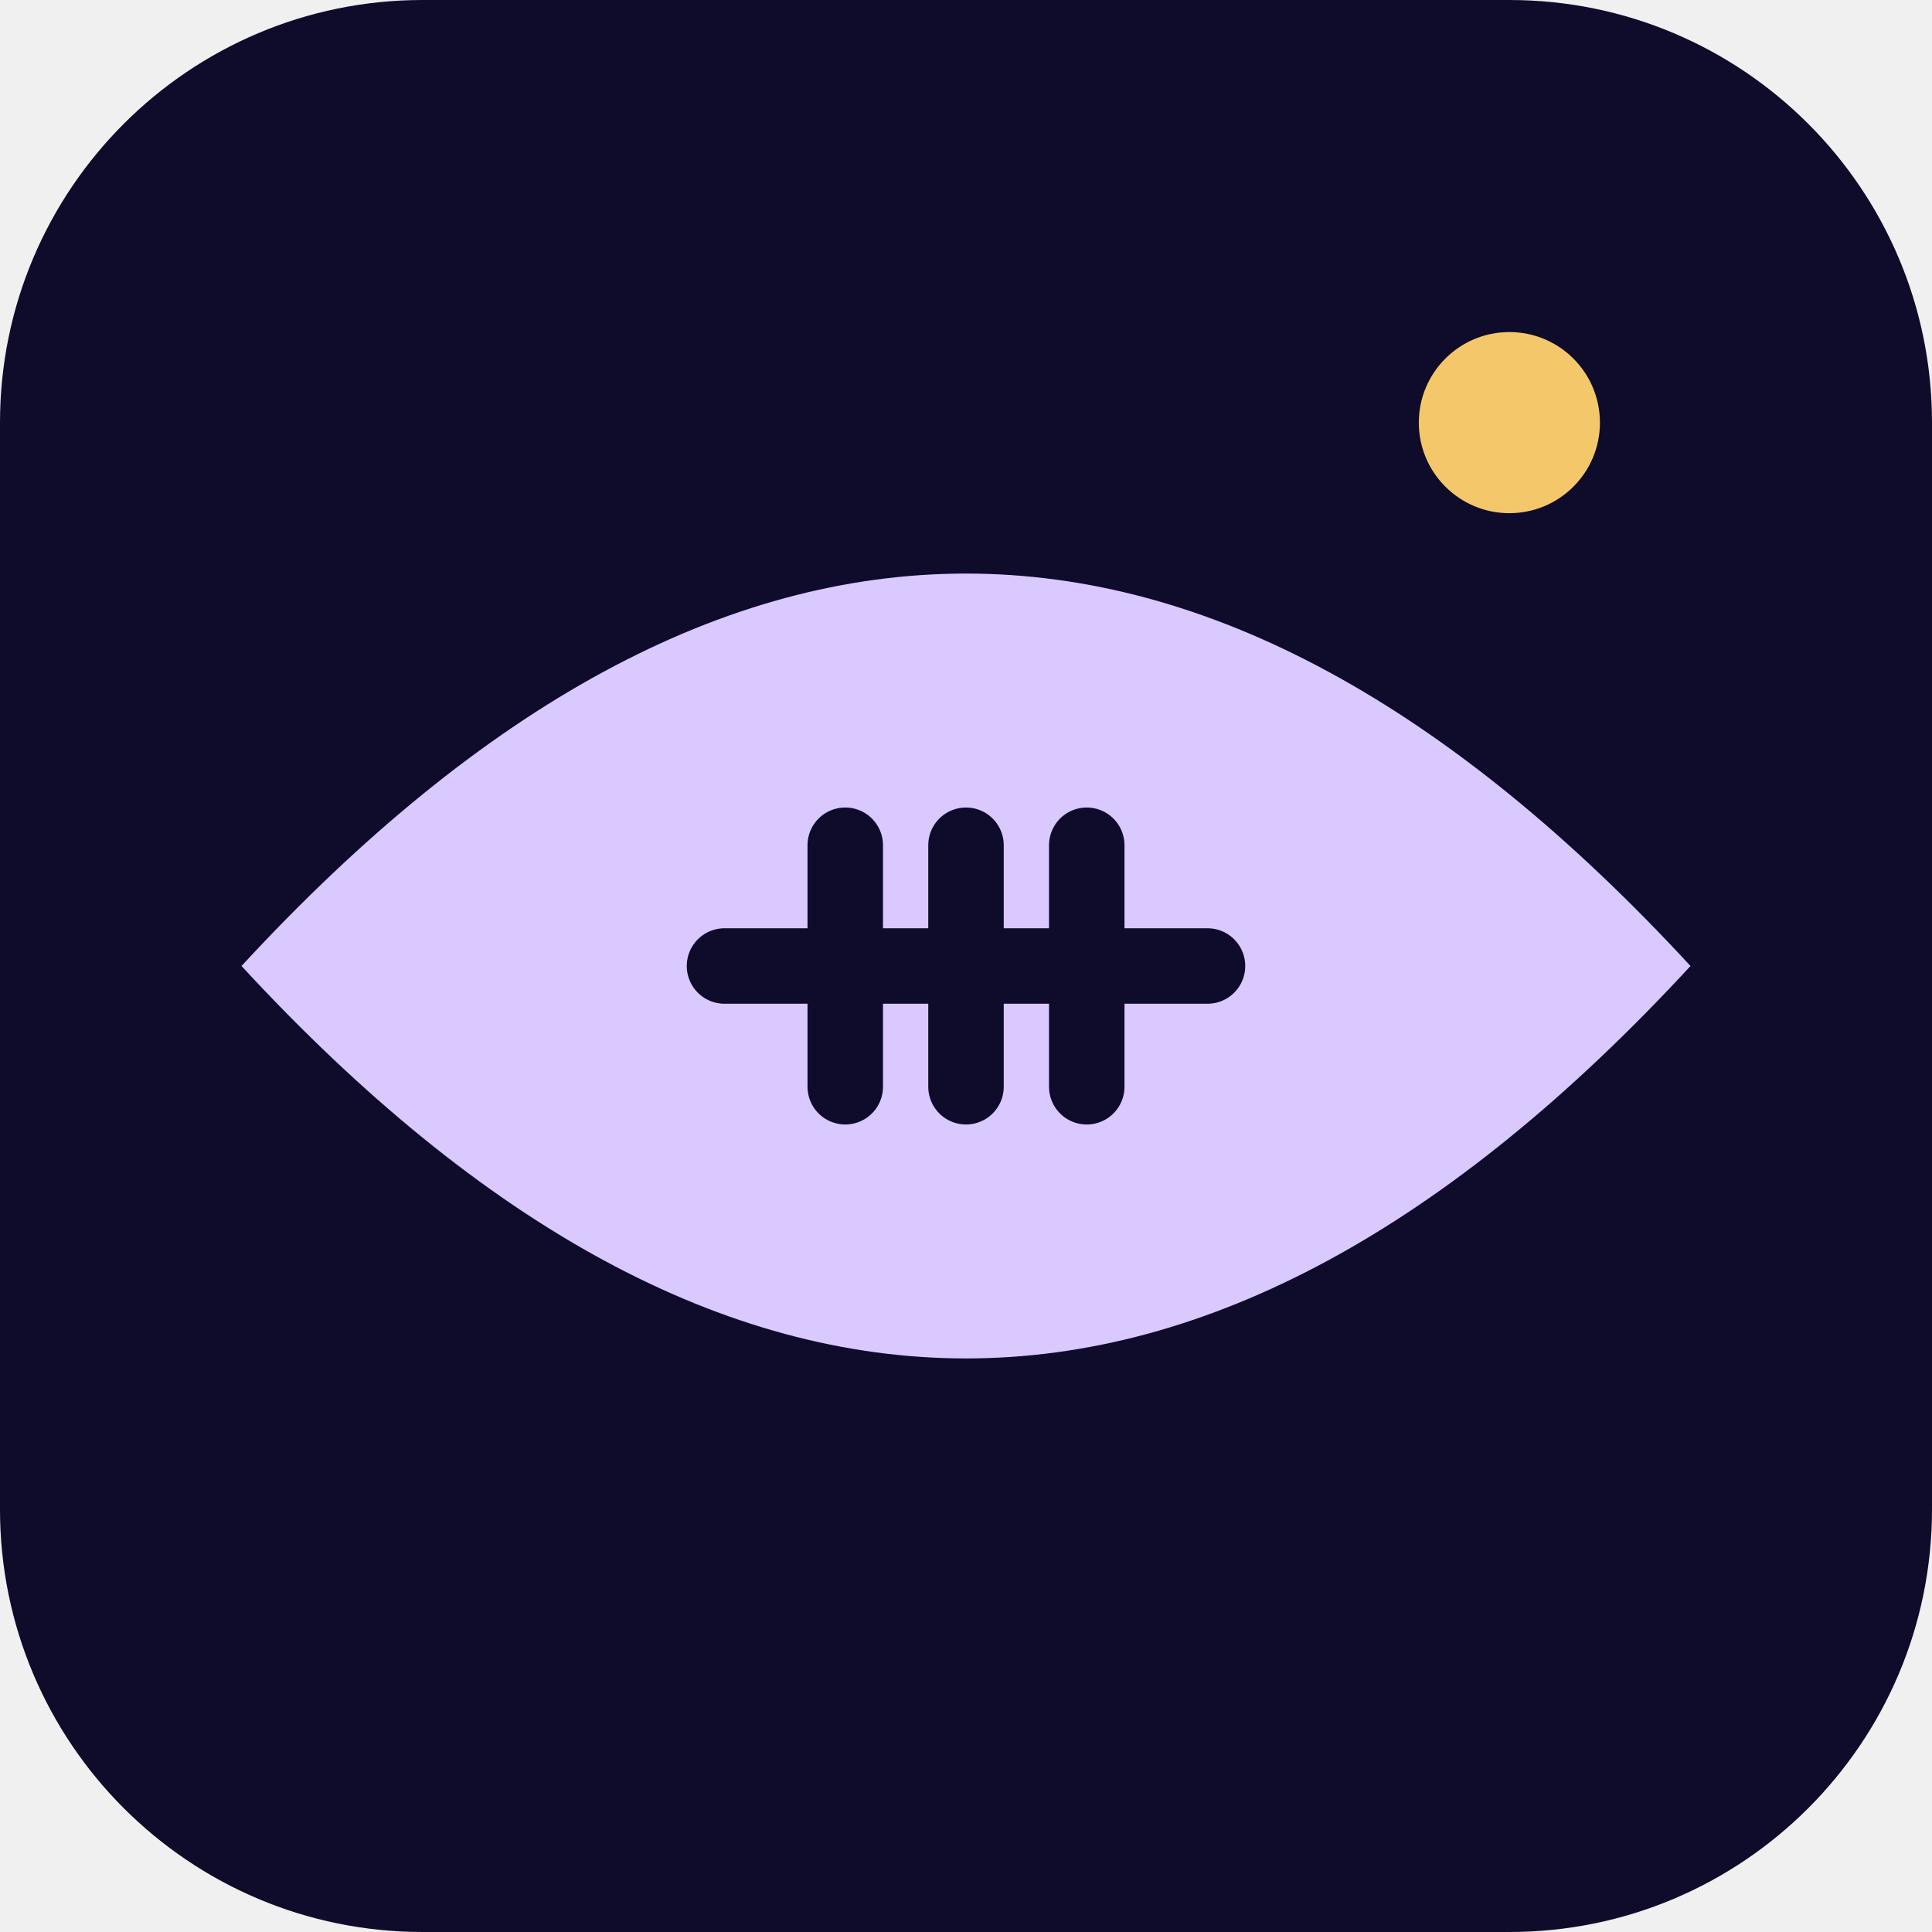
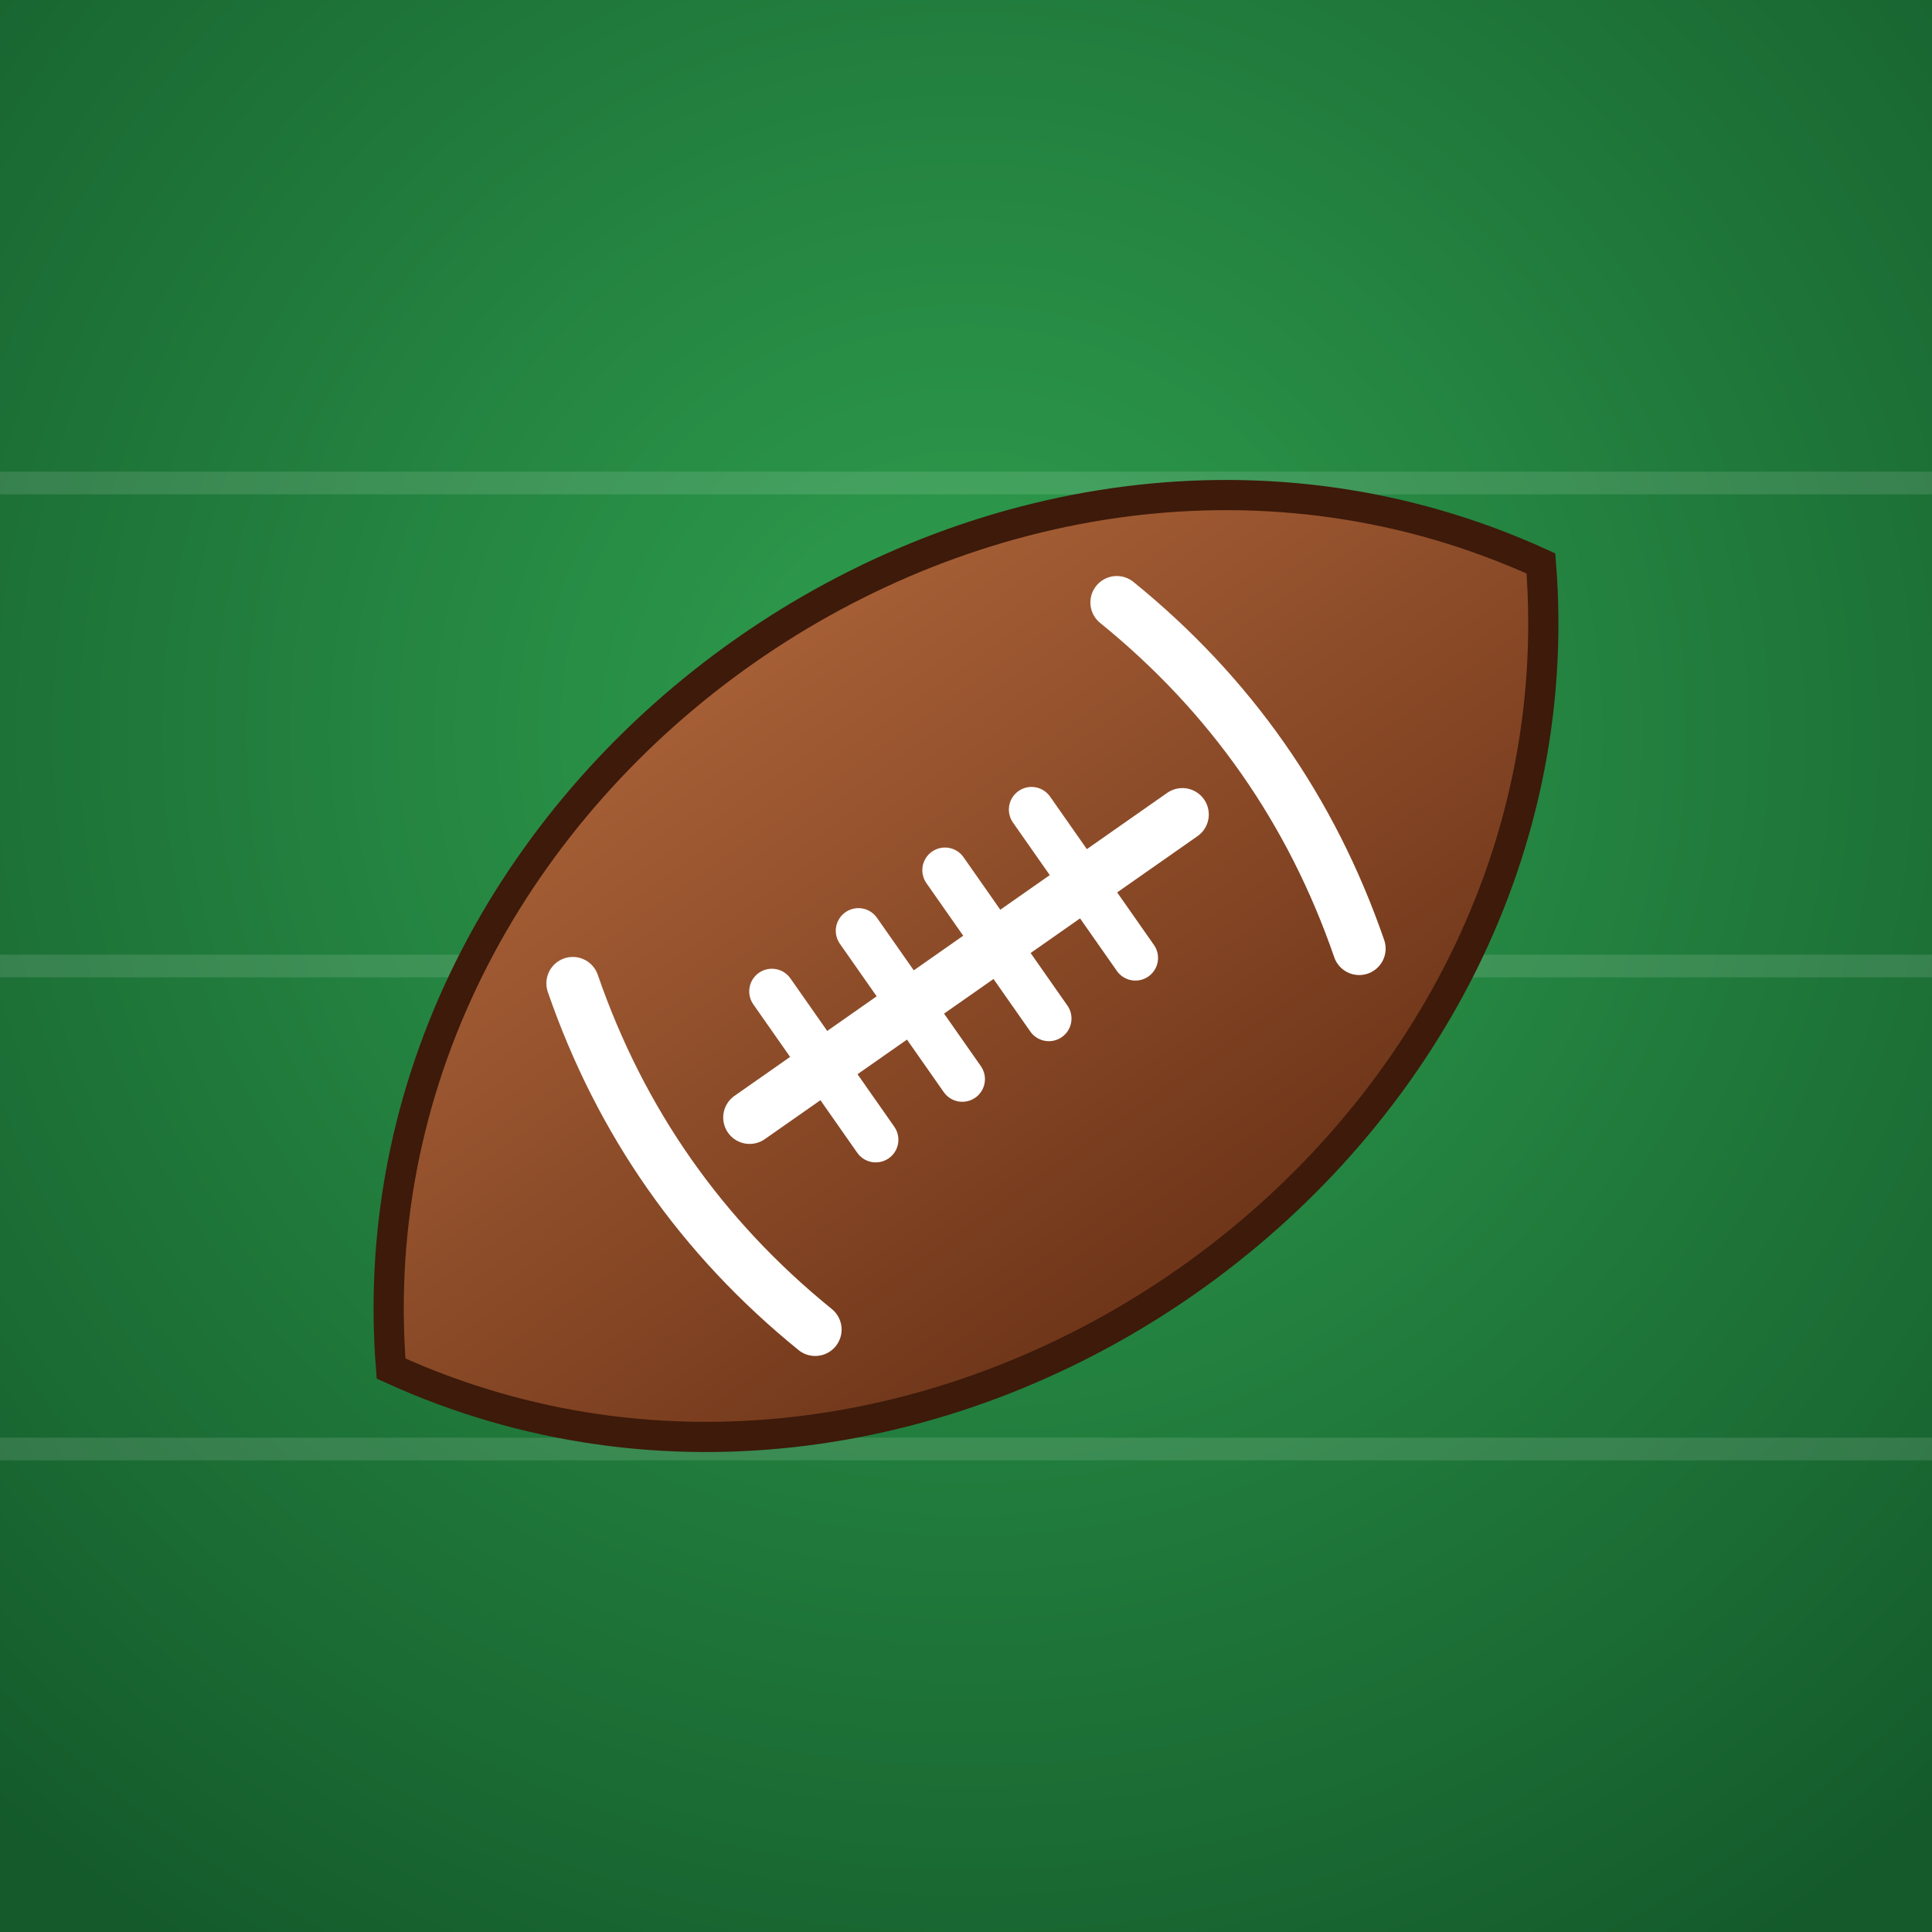
- <svg xmlns="http://www.w3.org/2000/svg" viewBox="0 0 64 64">
-   <rect width="64" height="64" rx="14" fill="#0e0b2b" />
-   <path d="M8 32 Q32 6 56 32 Q32 58 8 32Z" fill="#d9c9ff" />
-   <path d="M24 32h16M28 28v8M32 28v8M36 28v8" stroke="#0e0b2b" stroke-width="2.5" stroke-linecap="round" />
-   <circle cx="50" cy="14" r="3" fill="#f4c76a" />
+ <svg xmlns="http://www.w3.org/2000/svg" viewBox="0 0 512 512">
+   <defs>
+     <radialGradient id="bg" cx="50%" cy="38%" r="75%">
+       <stop offset="0" stop-color="#2fa04f" />
+       <stop offset="1" stop-color="#145a2b" />
+     </radialGradient>
+     <linearGradient id="ball" x1="0" y1="0" x2="0" y2="1">
+       <stop offset="0" stop-color="#a65f36" />
+       <stop offset="1" stop-color="#6e3519" />
+     </linearGradient>
+   </defs>
+   <rect width="512" height="512" fill="url(#bg)" />
+   <g stroke="#ffffff" stroke-opacity=".12" stroke-width="6">
+     <path d="M0 128h512M0 256h512M0 384h512" />
+   </g>
+   <g transform="rotate(-35 256 256)">
+     <path d="M70 256C150 120 362 120 442 256C362 392 150 392 70 256Z" fill="url(#ball)" stroke="#3d1a0a" stroke-width="8" />
+     <path d="M168 200q-16 56 0 112M344 200q16 56 0 112" stroke="#fff" stroke-width="14" fill="none" stroke-linecap="round" />
+     <path d="M186 256h140" stroke="#fff" stroke-width="14" stroke-linecap="round" />
+     <path d="M210 232v48M238 232v48M266 232v48M294 232v48" stroke="#fff" stroke-width="12" stroke-linecap="round" />
+   </g>
</svg>
